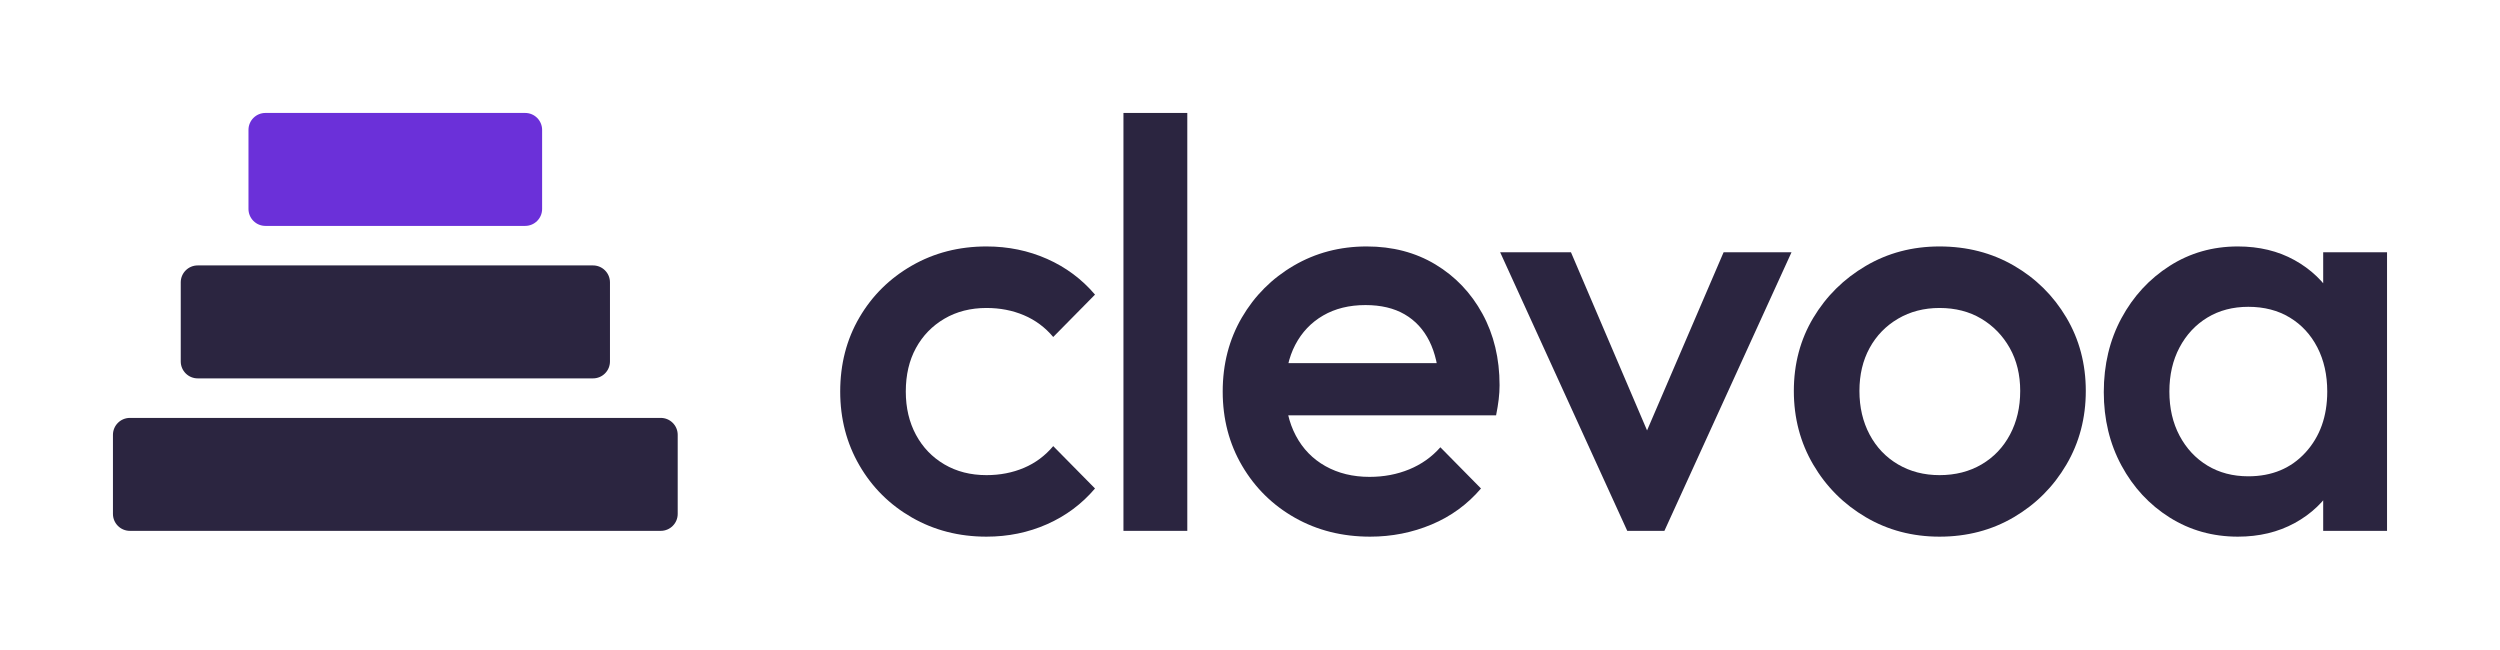
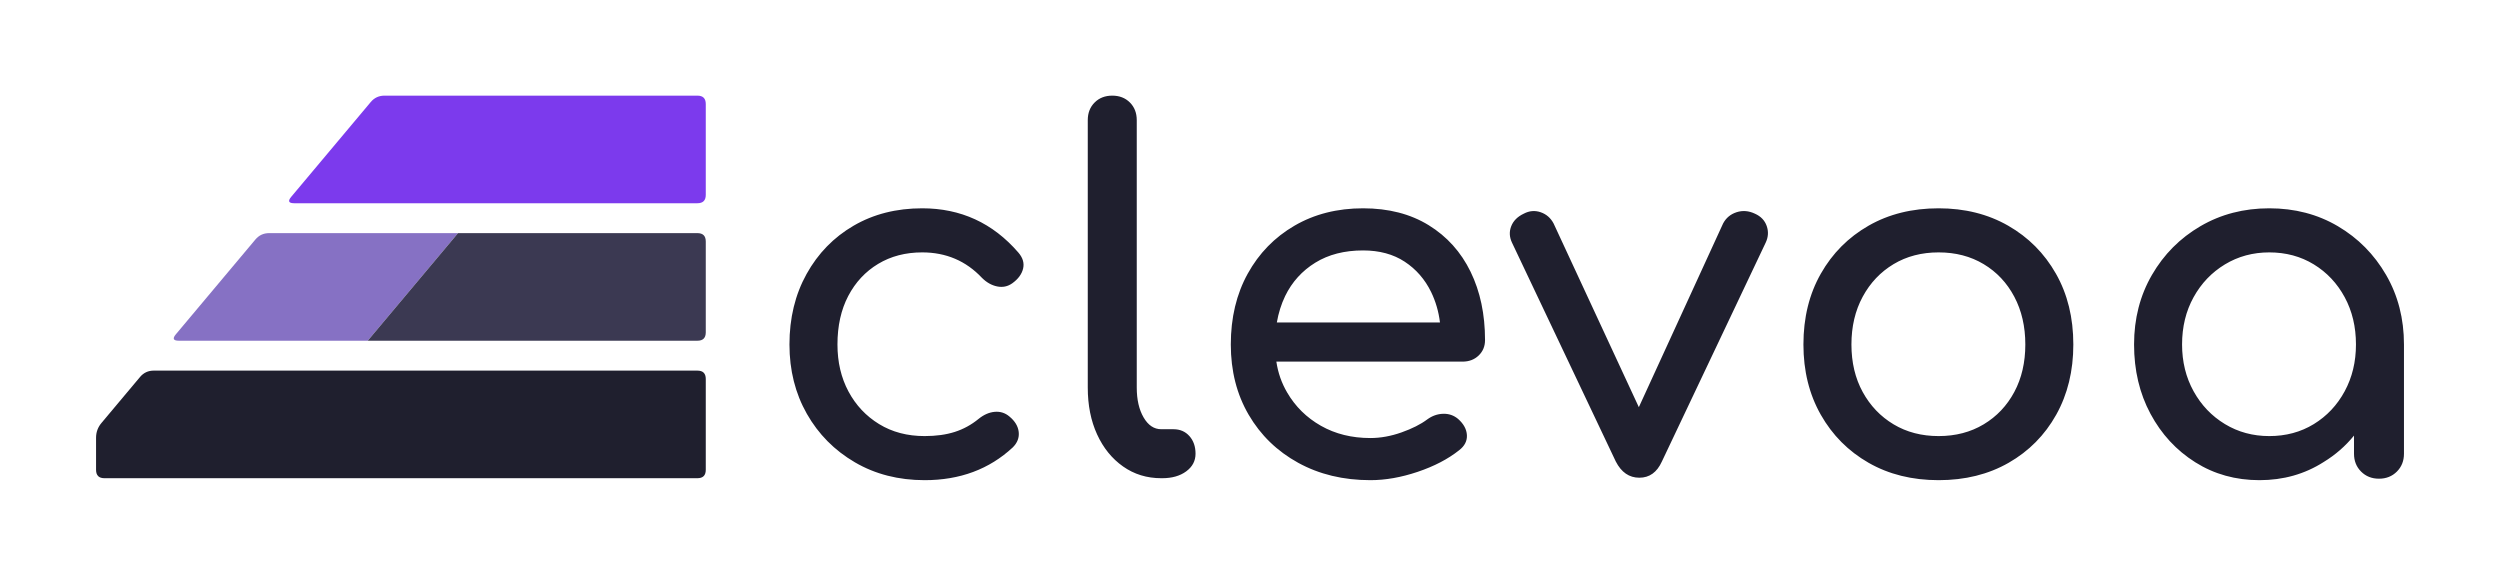
- <svg xmlns="http://www.w3.org/2000/svg" viewBox="-194.6 -914.6 4307.2 1119.2" role="img" aria-label="Clevoa">
-   <rect x="0.0" y="-194.6" width="973.0" height="194.6" rx="29.2" fill="#2b2540" />
-   <rect x="116.8" y="-457.3" width="739.5" height="194.6" rx="29.2" fill="#2b2540" />
-   <rect x="233.5" y="-720.0" width="505.9" height="194.6" rx="29.2" fill="#6b30d9" />
-   <path d="M1504.973 10Q1433.973 10 1376.473 -23.0Q1318.973 -56 1285.973 -113.0Q1252.973 -170 1252.973 -240Q1252.973 -311 1285.973 -367.5Q1318.973 -424 1376.473 -457.0Q1433.973 -490 1504.973 -490Q1560.973 -490 1609.473 -468.5Q1657.973 -447 1691.973 -407L1619.973 -334Q1598.973 -359 1569.473 -371.5Q1539.973 -384 1504.973 -384Q1463.973 -384 1432.473 -365.5Q1400.973 -347 1383.473 -315.0Q1365.973 -283 1365.973 -240Q1365.973 -198 1383.473 -165.5Q1400.973 -133 1432.473 -114.5Q1463.973 -96 1504.973 -96Q1539.973 -96 1569.473 -108.5Q1598.973 -121 1619.973 -146L1691.973 -73Q1657.973 -33 1609.473 -11.5Q1560.973 10 1504.973 10Z" fill="#2b2540" />
-   <path d="M1740.973 0V-720H1850.973V0Z" fill="#2b2540" />
-   <path d="M2165.973 10Q2093.973 10 2036.473 -22.5Q1978.973 -55 1945.473 -112.0Q1911.973 -169 1911.973 -240Q1911.973 -311 1944.973 -367.5Q1977.973 -424 2034.473 -457.0Q2090.973 -490 2159.973 -490Q2226.973 -490 2278.473 -459.0Q2329.973 -428 2359.473 -374.0Q2388.973 -320 2388.973 -251Q2388.973 -239 2387.473 -226.5Q2385.973 -214 2382.973 -199H1988.973V-289H2325.973L2284.973 -253Q2282.973 -297 2267.973 -327.0Q2252.973 -357 2225.473 -373.0Q2197.973 -389 2157.973 -389Q2115.973 -389 2084.973 -371.0Q2053.973 -353 2036.973 -320.5Q2019.973 -288 2019.973 -243Q2019.973 -198 2037.973 -164.0Q2055.973 -130 2088.973 -111.5Q2121.973 -93 2164.973 -93Q2201.973 -93 2233.473 -106.0Q2264.973 -119 2286.973 -144L2356.973 -73Q2321.973 -32 2271.973 -11.0Q2221.973 10 2165.973 10Z" fill="#2b2540" />
-   <path d="M2608.973 0 2389.973 -480H2511.973L2678.973 -89H2606.973L2774.973 -480H2891.973L2672.973 0Z" fill="#2b2540" />
-   <path d="M3146.973 10Q3076.973 10 3019.973 -23.5Q2962.973 -57 2929.473 -114.0Q2895.973 -171 2895.973 -241Q2895.973 -311 2929.473 -367.0Q2962.973 -423 3019.973 -456.5Q3076.973 -490 3146.973 -490Q3217.973 -490 3274.973 -457.0Q3331.973 -424 3365.473 -367.5Q3398.973 -311 3398.973 -241Q3398.973 -171 3365.473 -114.0Q3331.973 -57 3274.973 -23.5Q3217.973 10 3146.973 10ZM3146.973 -96Q3187.973 -96 3219.473 -114.5Q3250.973 -133 3268.473 -166.0Q3285.973 -199 3285.973 -241Q3285.973 -283 3267.973 -315.0Q3249.973 -347 3218.973 -365.5Q3187.973 -384 3146.973 -384Q3106.973 -384 3075.473 -365.5Q3043.973 -347 3026.473 -315.0Q3008.973 -283 3008.973 -241Q3008.973 -199 3026.473 -166.0Q3043.973 -133 3075.473 -114.5Q3106.973 -96 3146.973 -96Z" fill="#2b2540" />
-   <path d="M3660.973 10Q3595.973 10 3543.473 -23.0Q3490.973 -56 3460.473 -112.5Q3429.973 -169 3429.973 -239Q3429.973 -310 3460.473 -366.5Q3490.973 -423 3543.473 -456.5Q3595.973 -490 3660.973 -490Q3715.973 -490 3758.473 -466.5Q3800.973 -443 3825.973 -402.0Q3850.973 -361 3850.973 -309V-171Q3850.973 -119 3826.473 -78.0Q3801.973 -37 3758.973 -13.5Q3715.973 10 3660.973 10ZM3678.973 -94Q3739.973 -94 3777.473 -135.0Q3814.973 -176 3814.973 -240Q3814.973 -283 3797.973 -316.0Q3780.973 -349 3750.473 -367.5Q3719.973 -386 3678.973 -386Q3638.973 -386 3608.473 -367.5Q3577.973 -349 3560.473 -316.0Q3542.973 -283 3542.973 -240Q3542.973 -197 3560.473 -164.0Q3577.973 -131 3608.473 -112.5Q3638.973 -94 3678.973 -94ZM3807.973 0V-129L3826.973 -246L3807.973 -362V-480H3917.973V0Z" fill="#2b2540" />
+ <svg xmlns="http://www.w3.org/2000/svg" role="img" aria-label="Clevoa" viewBox="40.0 220.0 4180.9 963.3" width="4181" height="963">
+   <g id="symbole">
+     <path d="M659.50,390.72Q668.50,380.00 682.50,380.00L1206.00,380.00Q1220.00,380.00 1220.00,394.00L1220.00,546.00Q1220.00,560.00 1206.00,560.00L531.47,560.00Q517.47,560.00 526.47,549.28Z" fill="#7C3AED" />
+     <path d="M466.52,620.72Q475.52,610.00 489.52,610.00L805.52,610.00Q805.52,610.00 805.52,610.00L654.48,790.00Q654.48,790.00 654.48,790.00L338.48,790.00Q324.48,790.00 333.48,779.28Z" fill="#8671C4" />
+     <path d="M805.52,610.00Q805.52,610.00 805.52,610.00L1206.00,610.00Q1220.00,610.00 1220.00,624.00L1220.00,776.00Q1220.00,790.00 1206.00,790.00L654.48,790.00Q654.48,790.00 654.48,790.00Z" fill="#3B3952" />
+     <path d="M273.53,850.72Q282.53,840.00 296.53,840.00L1206.00,840.00Q1220.00,840.00 1220.00,854.00L1220.00,1006.00Q1220.00,1020.00 1206.00,1020.00L214.00,1020.00Q200.00,1020.00 200.00,1006.00L200.00,952.36Q200.00,938.36 209.00,927.64Z" fill="#1F1F2E" />
+   </g>
+   <path id="clevoa" d="M1586.172 1023.278Q1520.615 1023.278 1469.398 993.367Q1418.182 963.457 1389.091 912.241Q1360.0 861.024 1360.0 796.287Q1360.0 729.91 1388.681 678.284Q1417.362 626.658 1467.35 597.567Q1517.337 568.476 1582.074 568.476Q1630.423 568.476 1670.576 586.914Q1710.73 605.352 1742.689 642.228Q1754.161 655.339 1750.883 669.27Q1747.606 683.201 1732.855 693.854Q1721.383 702.049 1707.452 699.181Q1693.521 696.312 1682.049 684.84Q1641.895 642.228 1582.074 642.228Q1540.282 642.228 1508.323 661.485Q1476.364 680.743 1458.335 715.16Q1440.307 749.577 1440.307 796.287Q1440.307 840.538 1458.745 874.955Q1477.183 909.373 1509.962 929.449Q1542.74 949.526 1586.172 949.526Q1614.853 949.526 1636.569 942.561Q1658.284 935.595 1676.312 920.845Q1689.424 910.192 1703.355 908.963Q1717.286 907.734 1727.939 916.748Q1741.869 928.22 1743.508 942.561Q1745.147 956.901 1733.675 968.374Q1674.673 1023.278 1586.172 1023.278ZM1981.972 1020.0Q1945.915 1020.0 1918.054 1000.333Q1890.192 980.666 1874.622 946.658Q1859.052 912.65 1859.052 868.399V420.973Q1859.052 402.945 1870.525 391.472Q1881.997 380.0 1900.026 380.0Q1918.054 380.0 1929.526 391.472Q1940.999 402.945 1940.999 420.973V868.399Q1940.999 898.72 1952.471 918.387Q1963.944 938.054 1981.972 938.054H2002.458Q2018.848 938.054 2029.091 949.526Q2039.334 960.999 2039.334 979.027Q2039.334 997.055 2023.764 1008.528Q2008.195 1020.0 1983.611 1020.0ZM2331.882 1023.278Q2263.867 1023.278 2211.012 994.187Q2158.156 965.096 2128.246 913.88Q2098.335 862.663 2098.335 796.287Q2098.335 729.091 2126.607 677.875Q2154.878 626.658 2204.866 597.567Q2254.853 568.476 2319.59 568.476Q2383.508 568.476 2429.398 596.748Q2475.288 625.019 2499.462 674.597Q2523.636 724.174 2523.636 788.912Q2523.636 804.481 2512.983 814.725Q2502.33 824.968 2485.941 824.968H2174.545Q2178.643 852.83 2192.574 876.594Q2213.06 911.831 2249.117 932.318Q2285.173 952.804 2331.882 952.804Q2357.286 952.804 2383.918 943.38Q2410.551 933.956 2426.94 921.665Q2439.232 912.65 2453.572 912.241Q2467.913 911.831 2478.566 920.845Q2492.497 933.137 2493.316 947.887Q2494.136 962.638 2480.205 973.291Q2452.343 995.416 2410.96 1009.347Q2369.577 1023.278 2331.882 1023.278ZM2175.365 759.411H2448.246Q2444.968 732.369 2433.496 708.604Q2417.926 676.645 2389.245 657.798Q2360.563 638.95 2319.59 638.95Q2272.881 638.95 2239.693 659.437Q2206.504 679.923 2189.296 715.16Q2179.462 735.647 2175.365 759.411ZM2781.767 1019.181Q2756.364 1019.181 2742.433 992.138L2568.707 625.839Q2562.151 611.908 2567.478 598.387Q2572.804 584.866 2588.374 577.49Q2602.305 570.115 2616.645 575.032Q2630.986 579.949 2638.361 593.88L2780.948 901.178L2921.895 593.88Q2929.27 579.949 2944.43 575.032Q2959.59 570.115 2975.16 577.49Q2989.91 584.046 2994.827 597.977Q2999.744 611.908 2993.188 625.839L2819.462 992.138Q2807.17 1019.181 2781.767 1019.181ZM3282.458 1023.278Q3216.082 1023.278 3165.275 994.187Q3114.469 965.096 3085.378 913.88Q3056.287 862.663 3056.287 796.287Q3056.287 729.091 3085.378 677.875Q3114.469 626.658 3165.275 597.567Q3216.082 568.476 3282.458 568.476Q3348.015 568.476 3398.822 597.567Q3449.629 626.658 3478.72 677.875Q3507.81 729.091 3507.81 796.287Q3507.81 862.663 3479.129 913.88Q3450.448 965.096 3399.641 994.187Q3348.835 1023.278 3282.458 1023.278ZM3282.458 949.526Q3325.07 949.526 3357.849 929.859Q3390.627 910.192 3409.065 875.775Q3427.503 841.357 3427.503 796.287Q3427.503 751.216 3409.065 716.389Q3390.627 681.562 3357.849 661.895Q3325.07 642.228 3282.458 642.228Q3239.846 642.228 3207.068 661.895Q3174.289 681.562 3155.442 716.389Q3136.594 751.216 3136.594 796.287Q3136.594 841.357 3155.442 875.775Q3174.289 910.192 3207.068 929.859Q3239.846 949.526 3282.458 949.526ZM3819.206 1023.278Q3759.385 1023.278 3711.857 993.367Q3664.328 963.457 3636.876 912.241Q3609.424 861.024 3609.424 796.287Q3609.424 731.549 3639.334 679.923Q3669.245 628.297 3720.461 598.387Q3771.677 568.476 3835.595 568.476Q3899.513 568.476 3950.32 598.387Q4001.127 628.297 4031.037 679.923Q4060.948 731.549 4060.948 796.287V979.027Q4060.948 997.055 4049.065 1008.937Q4037.183 1020.819 4019.155 1020.819Q4001.127 1020.819 3989.245 1008.937Q3977.362 997.055 3977.362 979.027V948.707Q3956.056 974.93 3926.556 992.958Q3879.027 1023.278 3819.206 1023.278ZM3835.595 949.526Q3877.388 949.526 3910.166 929.449Q3942.945 909.373 3961.793 874.545Q3980.64 839.718 3980.64 796.287Q3980.64 752.036 3961.793 717.209Q3942.945 682.382 3910.166 662.305Q3877.388 642.228 3835.595 642.228Q3794.622 642.228 3761.434 662.305Q3728.246 682.382 3708.988 717.209Q3689.731 752.036 3689.731 796.287Q3689.731 839.718 3708.988 874.545Q3728.246 909.373 3761.434 929.449Q3794.622 949.526 3835.595 949.526Z" fill="#1F1F2E" />
</svg>
